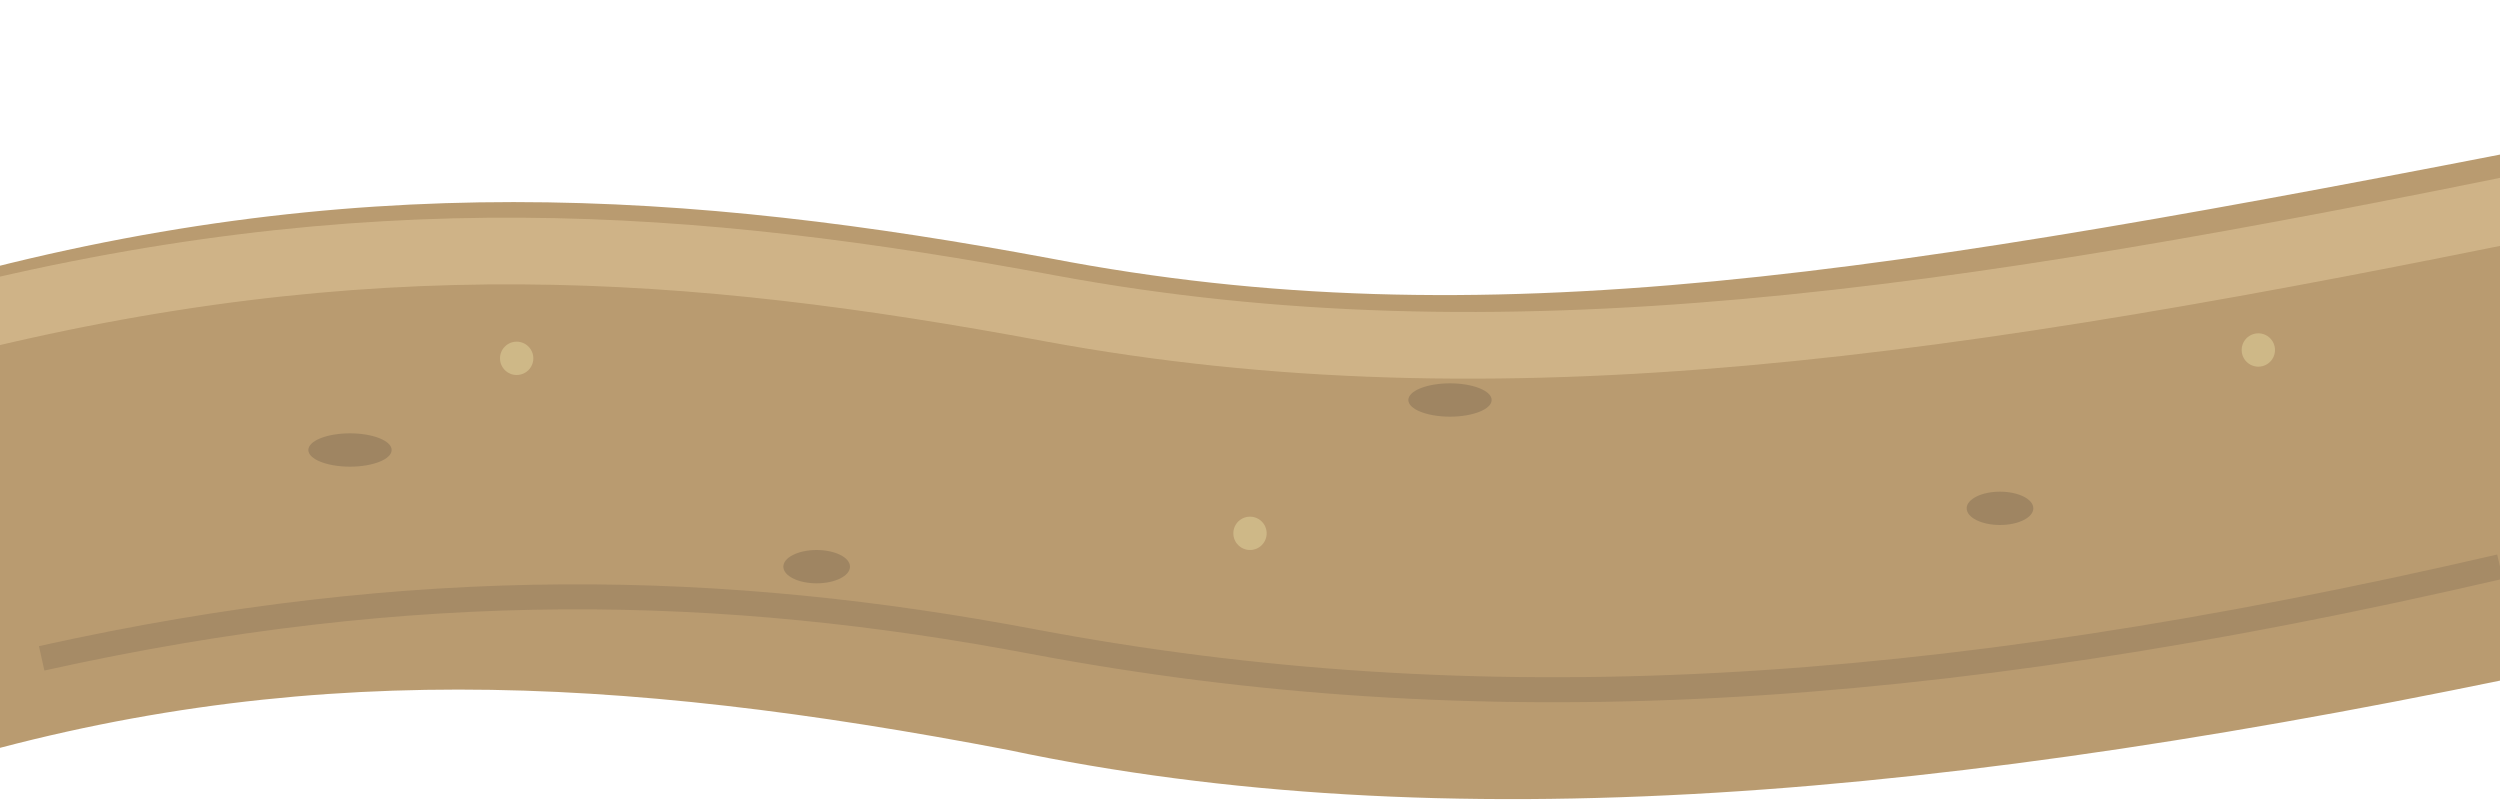
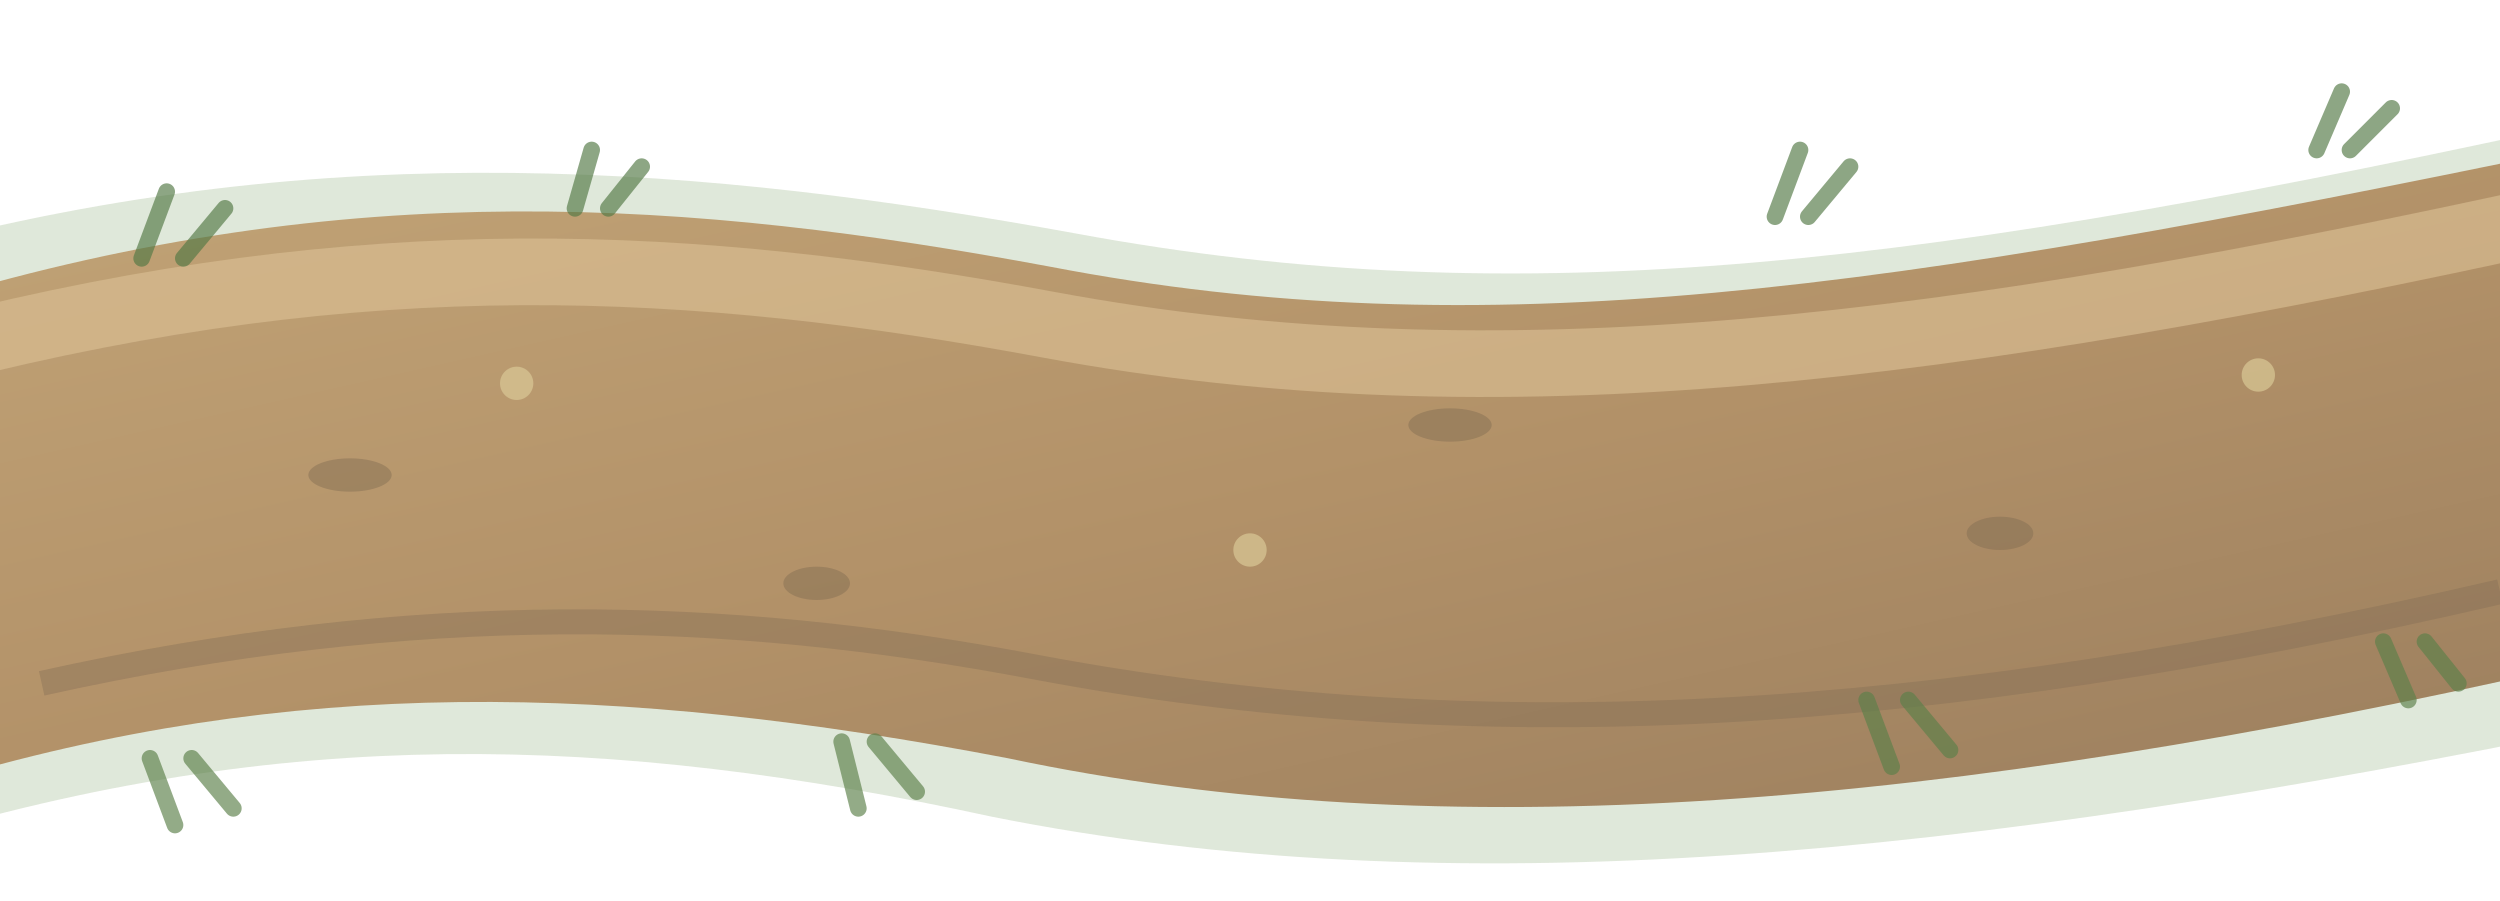
- <svg xmlns="http://www.w3.org/2000/svg" width="300" height="96" viewBox="0 0 300 96">
-   <path d="M-8 34C42 20 83 23 126 31c52 10 100 2 182-14v63c-75 16-135 21-187 10C74 81 35 79-8 92z" fill="#b99b70" />
-   <path d="M-7 39C44 26 83 29 126 37c54 10 108 2 181-13" fill="none" stroke="#d9be91" stroke-width="8" opacity=".7" />
-   <path d="M5 79c45-10 82-9 119-2 53 10 107 7 176-9" fill="none" stroke="#8f775a" stroke-width="3" opacity=".45" />
-   <g fill="#7f6b52" opacity=".45">
-     <ellipse cx="42" cy="54" rx="5" ry="2" />
-     <ellipse cx="98" cy="68" rx="4" ry="2" />
-     <ellipse cx="174" cy="48" rx="5" ry="2" />
-     <ellipse cx="240" cy="61" rx="4" ry="2" />
+ <svg xmlns="http://www.w3.org/2000/svg" width="300" height="108" viewBox="0 0 300 108">
+   <defs>
+     <linearGradient id="dirt" x1="0" y1="0" x2="0.9" y2="1">
+       <stop stop-color="#c2a477" />
+       <stop offset=".55" stop-color="#b29168" />
+       <stop offset="1" stop-color="#9d805f" />
+     </linearGradient>
+   </defs>
+   <path d="M-12 30C40 16 85 20 129 28c54 10 102 4 184-14v73c-78 16-139 22-194 11C73 88 34 87-12 101z" fill="#6f9456" opacity=".22" />
+   <path d="M-8 36C42 21 83 24 126 32c52 10 100 3 182-14v62c-75 17-135 22-187 11C74 82 35 81-8 94z" fill="url(#dirt)" />
+   <path d="M-7 42C44 29 83 31 126 39c54 10 108 3 181-13" fill="none" stroke="#dbc094" stroke-width="8" opacity=".62" />
+   <path d="M5 82c45-10 82-9 119-2 53 10 107 7 176-9" fill="none" stroke="#816b53" stroke-width="3" opacity=".38" />
+   <g fill="#7d684f" opacity=".42">
+     <ellipse cx="42" cy="57" rx="5" ry="2" />
+     <ellipse cx="98" cy="70" rx="4" ry="2" />
+     <ellipse cx="174" cy="51" rx="5" ry="2" />
+     <ellipse cx="240" cy="64" rx="4" ry="2" />
  </g>
-   <g fill="#d5c18f" opacity=".75">
-     <circle cx="62" cy="43" r="2" />
-     <circle cx="150" cy="64" r="2" />
-     <circle cx="271" cy="42" r="2" />
+   <g fill="#d8c694" opacity=".72">
+     <circle cx="62" cy="46" r="2" />
+     <circle cx="150" cy="66" r="2" />
+     <circle cx="271" cy="45" r="2" />
+   </g>
+   <g fill="none" stroke-linecap="round" opacity=".66">
+     <path d="M17 31l3-8m2 8 5-6M69 25l2-7m2 7 4-5M213 26l3-8m1 8 5-6M278 18l3-7m1 7 5-5" stroke="#527844" stroke-width="2" />
+     <path d="M18 91l3 8m2-8 5 6M101 89l2 8m2-8 5 6M224 84l3 8m2-8 5 6M286 77l3 7m2-7 4 5" stroke="#5b7f49" stroke-width="2" />
  </g>
</svg>
